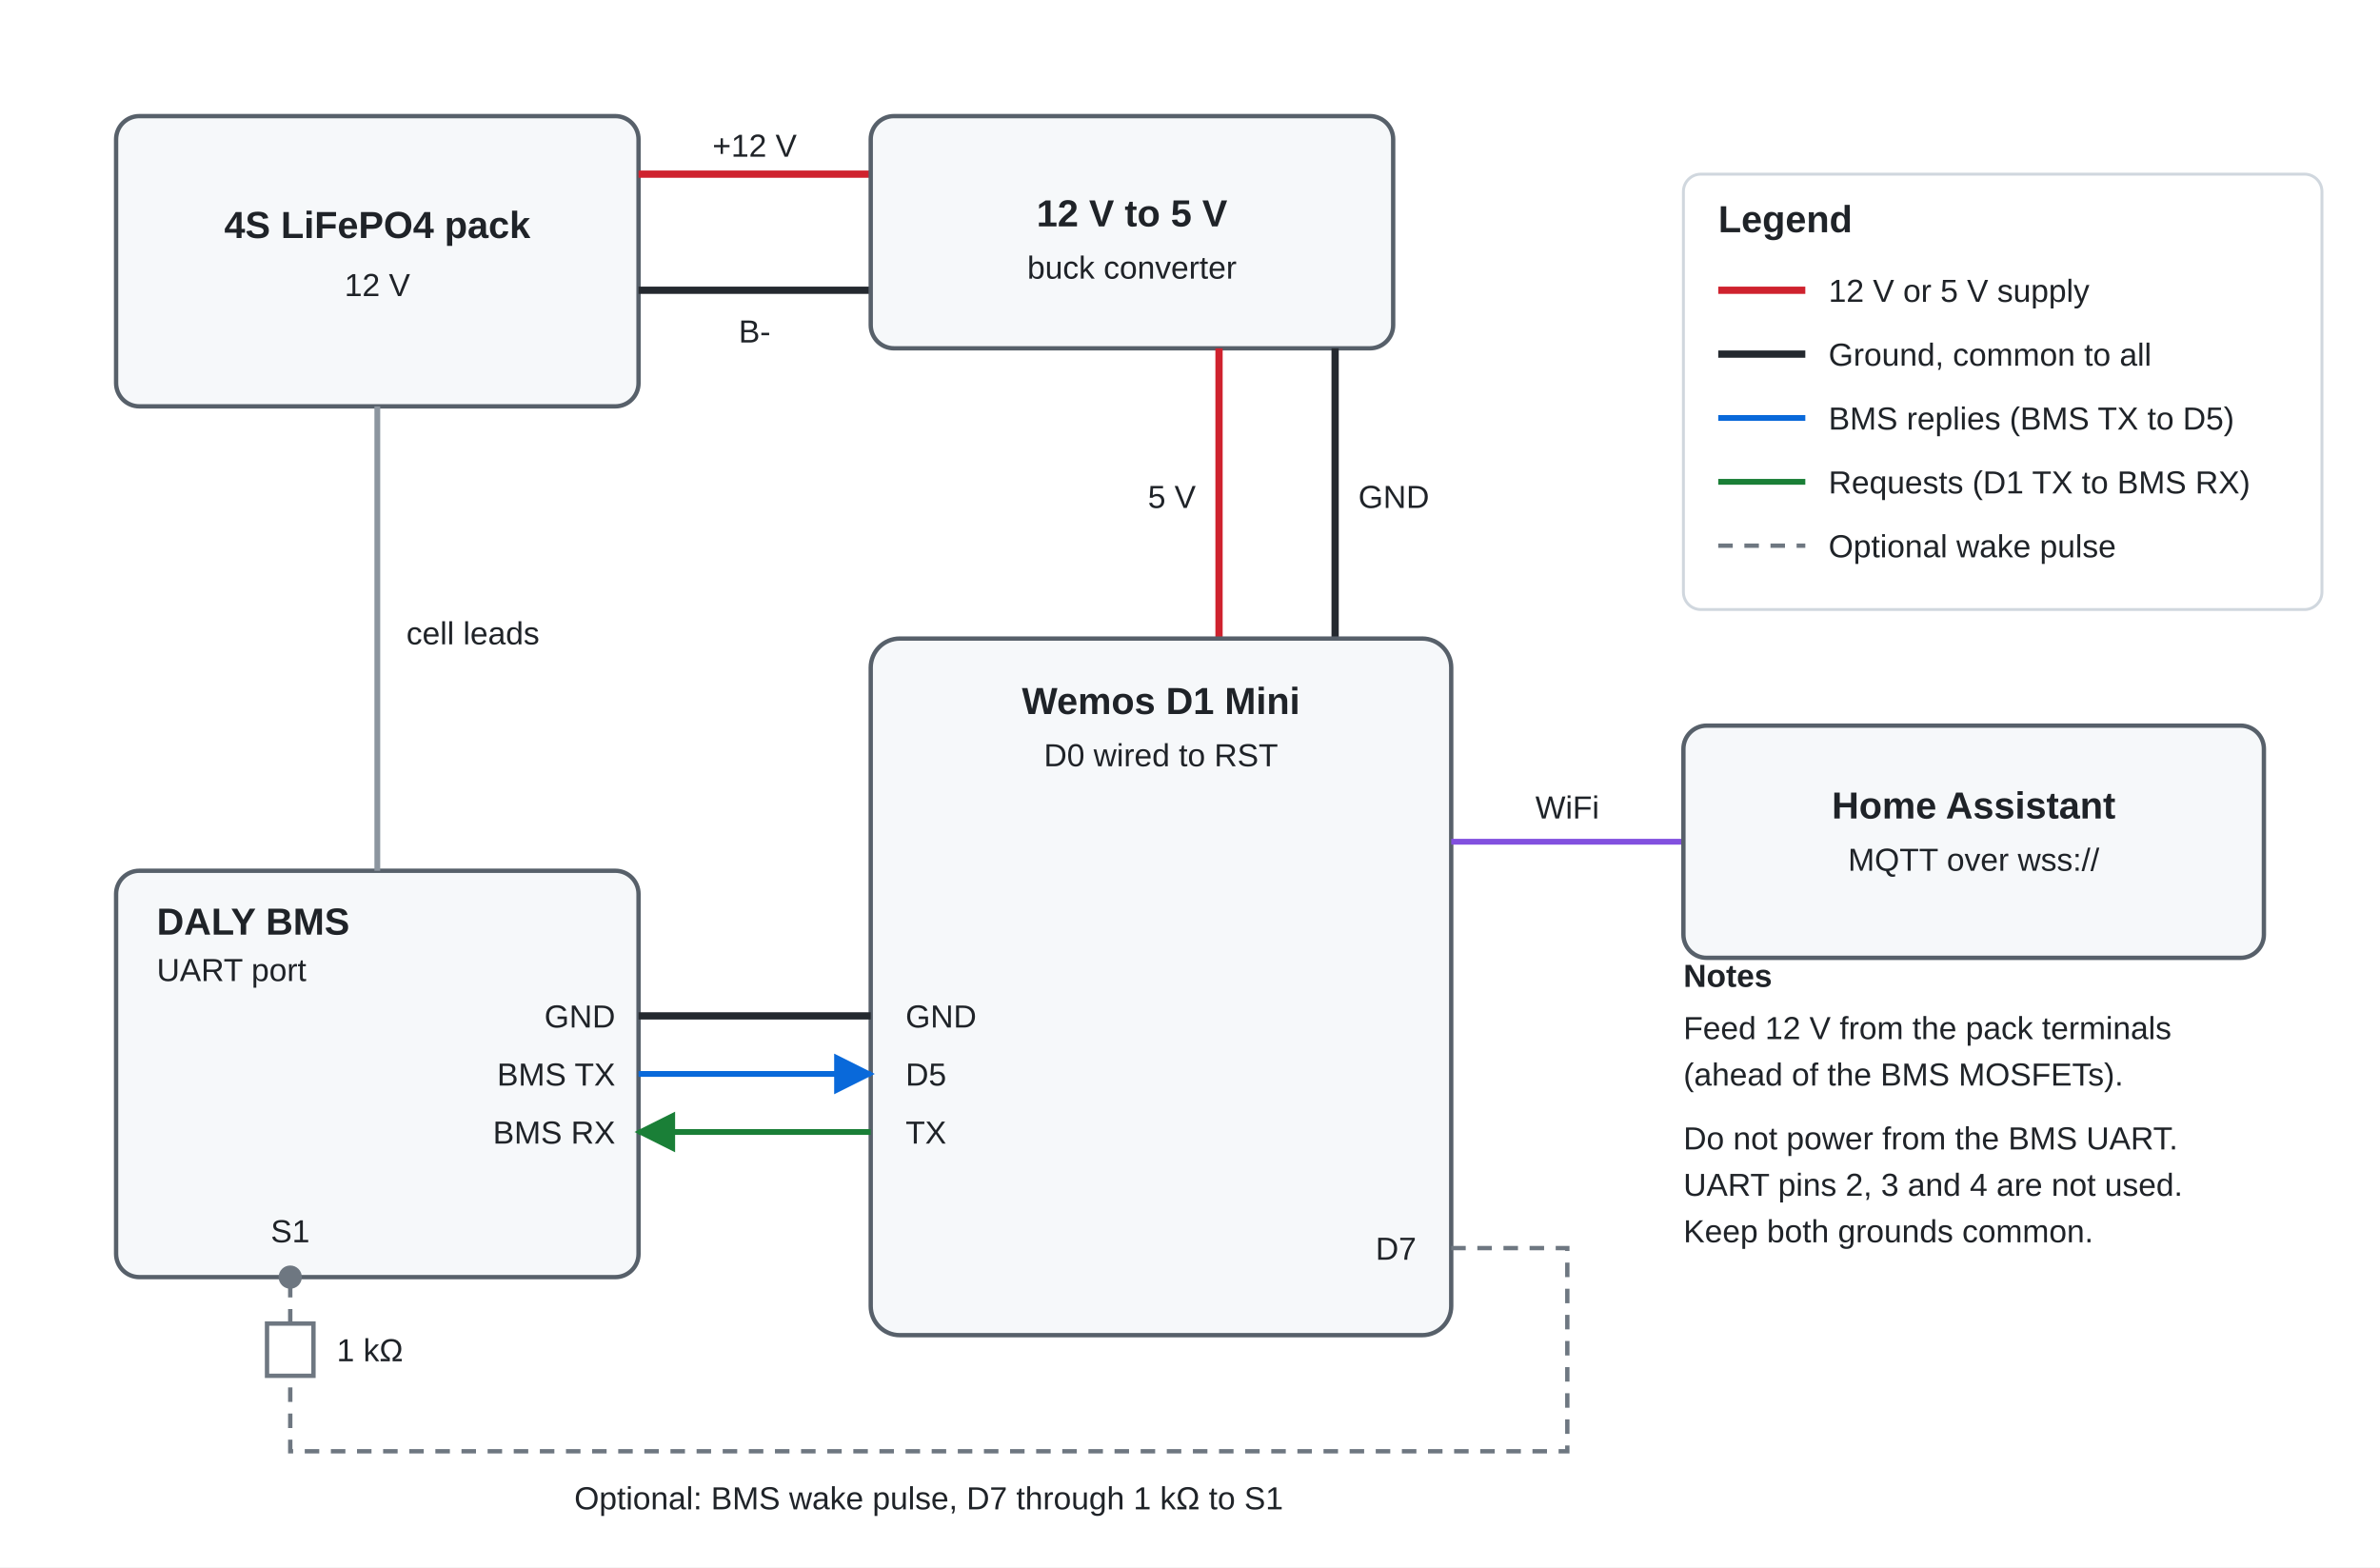
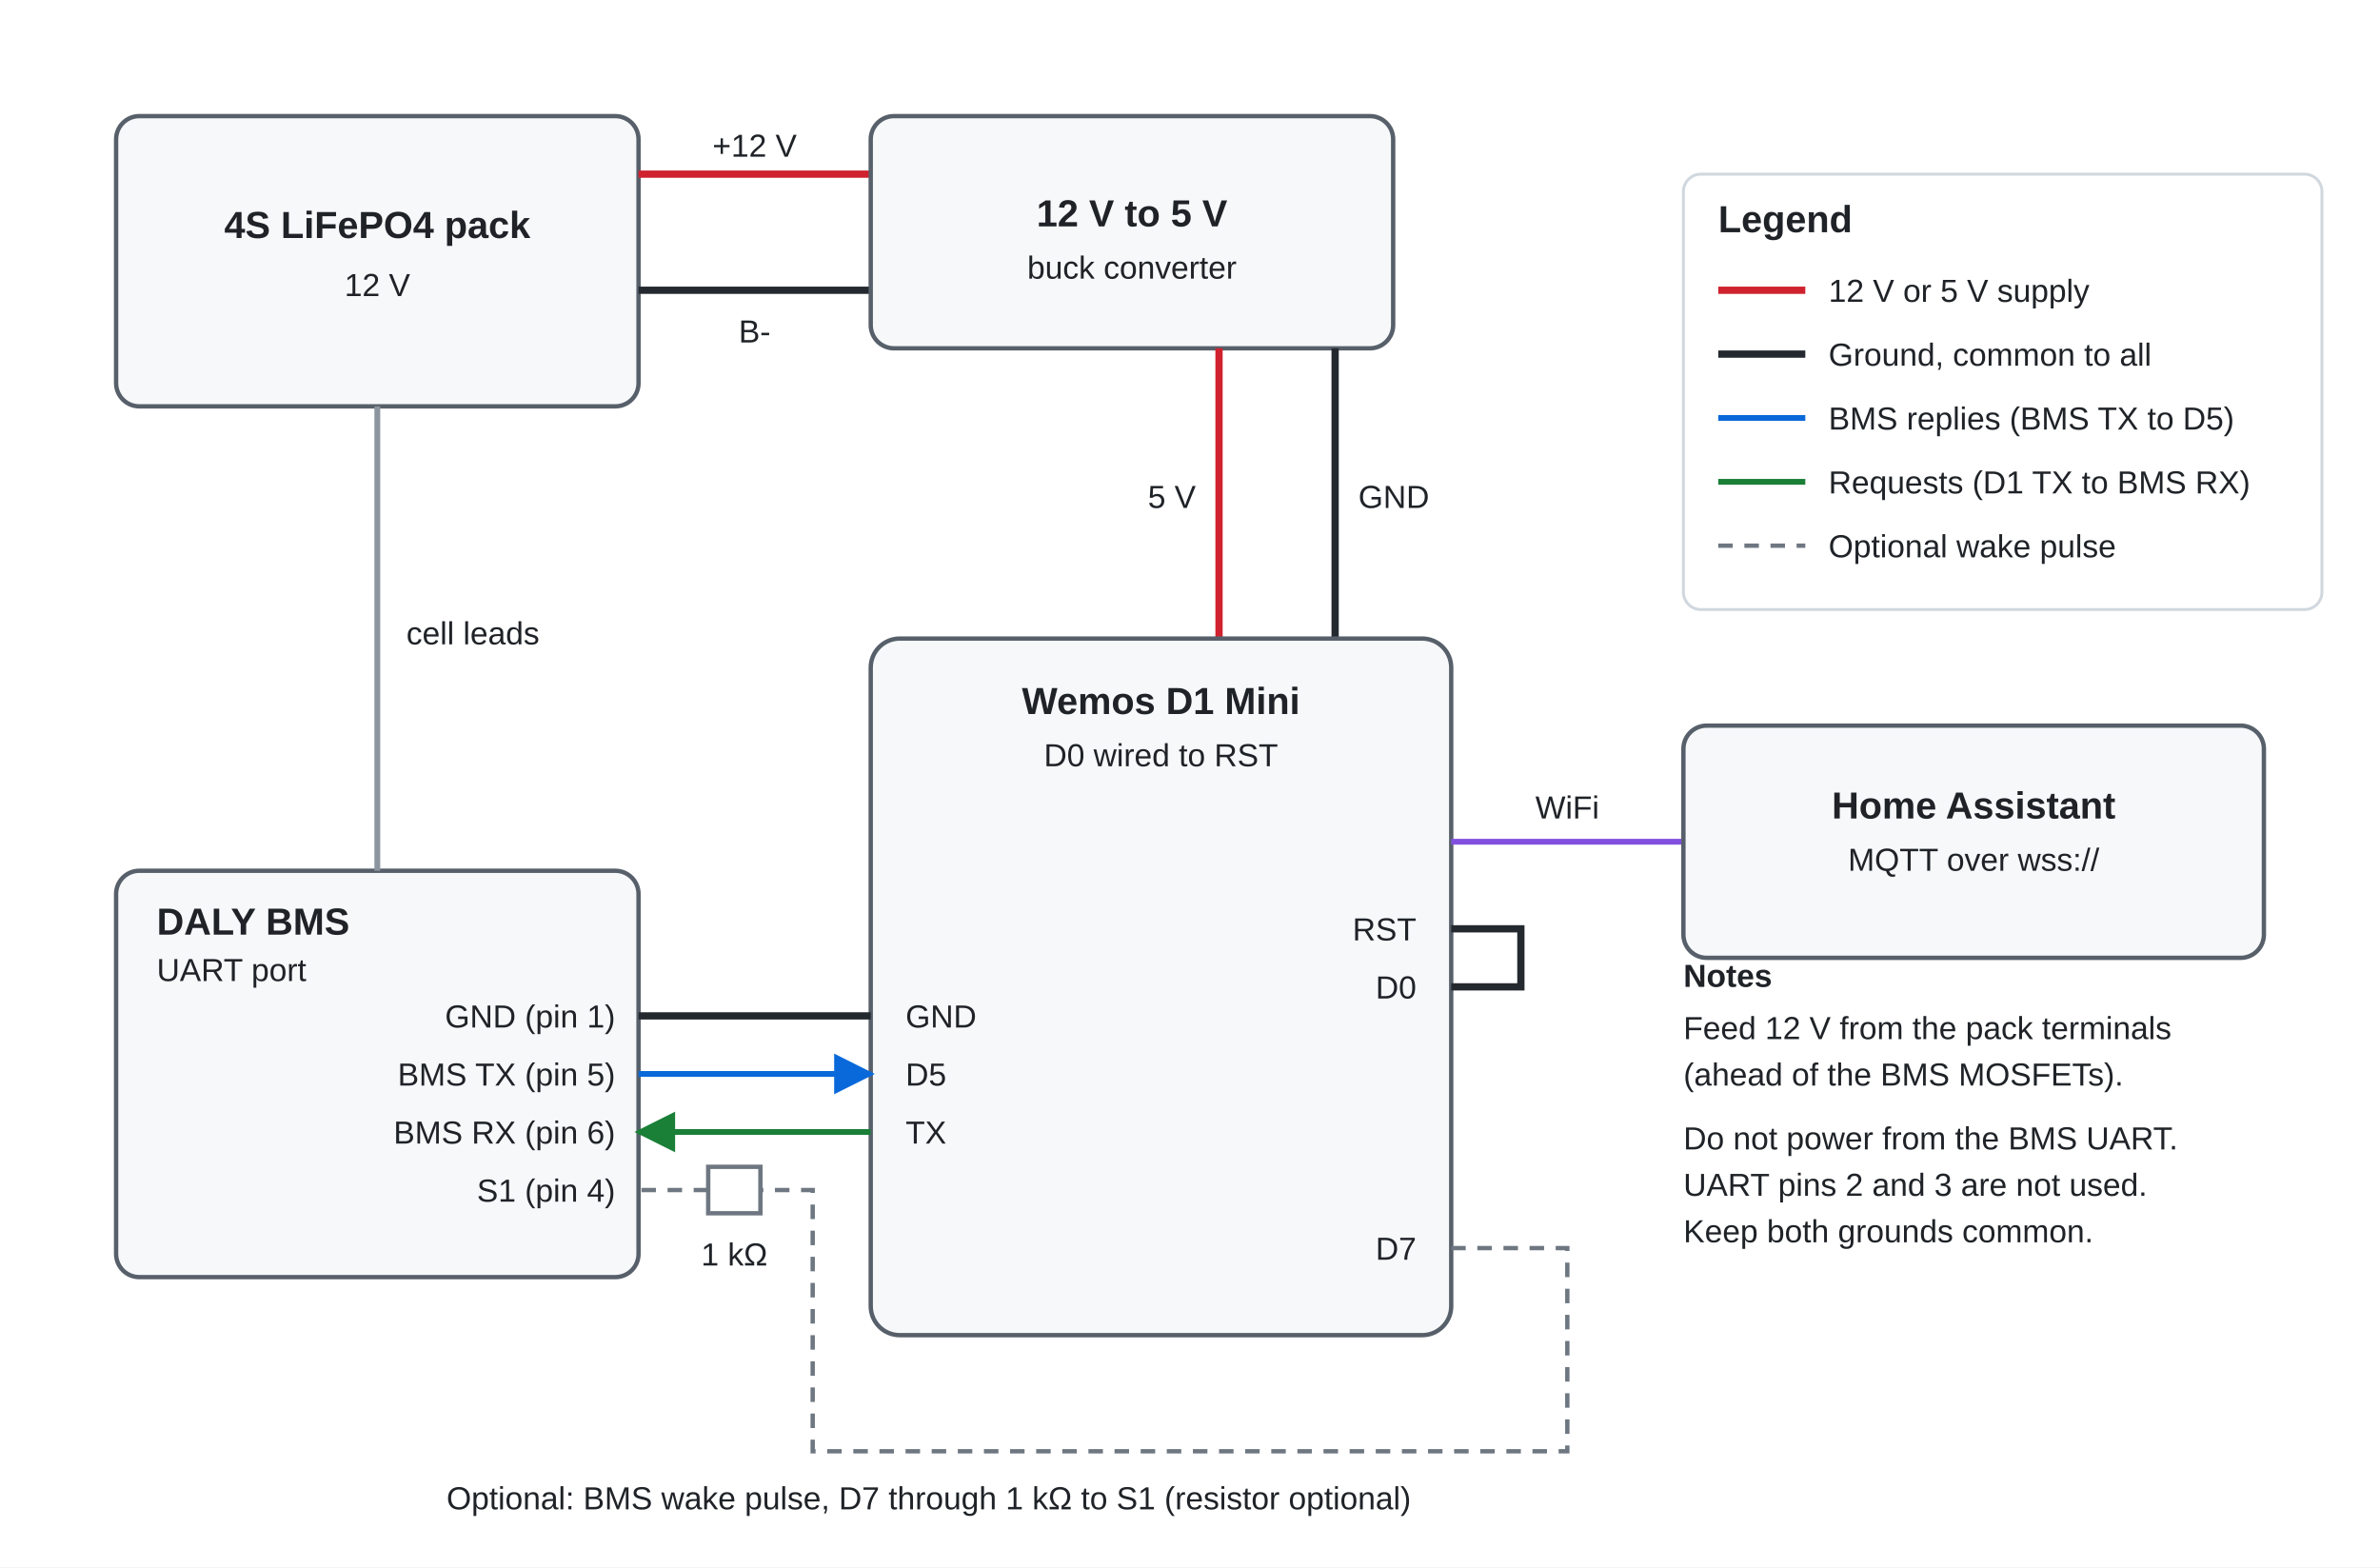
<svg xmlns="http://www.w3.org/2000/svg" width="820" height="540" viewBox="0 0 820 540" role="img" font-family="Segoe UI, Arial, sans-serif" font-size="13">
  <defs>
    <marker id="ab" viewBox="0 0 10 10" refX="9" refY="5" markerWidth="7" markerHeight="7" orient="auto">
      <path d="M0,0 L10,5 L0,10 z" fill="#0969da" />
    </marker>
    <marker id="ag" viewBox="0 0 10 10" refX="9" refY="5" markerWidth="7" markerHeight="7" orient="auto">
      <path d="M0,0 L10,5 L0,10 z" fill="#1a7f37" />
    </marker>
  </defs>
  <style>
    .box { fill: #f6f8fa; stroke: #57606a; stroke-width: 1.5; }
    .txt { fill: #1f2328; }
    .small { font-size: 11px; fill: #1f2328; }
    .note { font-size: 11px; fill: #1f2328; }
    .red { stroke: #cf222e; stroke-width: 2.5; fill: none; }
    .blk { stroke: #24292f; stroke-width: 2.5; fill: none; }
    .blu { stroke: #0969da; stroke-width: 2; fill: none; }
    .grn { stroke: #1a7f37; stroke-width: 2; fill: none; }
    .net { stroke: #8250df; stroke-width: 2; fill: none; }
    .opt { stroke: #6e7781; stroke-width: 1.5; stroke-dasharray: 5 4; fill: none; }
    .lead { stroke: #8c959f; stroke-width: 2; fill: none; }
  </style>
  <rect width="820" height="540" fill="#ffffff" />
  <rect class="box" x="40" y="40" width="180" height="100" rx="8" />
  <text class="txt" x="130" y="82" text-anchor="middle" font-weight="600">4S LiFePO4 pack</text>
  <text class="small" x="130" y="102" text-anchor="middle">12 V</text>
  <line class="red" x1="220" y1="60" x2="300" y2="60" />
  <line class="blk" x1="220" y1="100" x2="300" y2="100" />
  <text class="small" x="260" y="54" text-anchor="middle">+12 V</text>
  <text class="small" x="260" y="118" text-anchor="middle">B-</text>
  <rect class="box" x="300" y="40" width="180" height="80" rx="8" />
  <text class="txt" x="390" y="78" text-anchor="middle" font-weight="600">12 V to 5 V</text>
  <text class="small" x="390" y="96" text-anchor="middle">buck converter</text>
  <line class="red" x1="420" y1="120" x2="420" y2="220" />
  <line class="blk" x1="460" y1="120" x2="460" y2="220" />
  <text class="small" x="412" y="175" text-anchor="end">5 V</text>
  <text class="small" x="468" y="175" text-anchor="start">GND</text>
  <rect class="box" x="300" y="220" width="200" height="240" rx="10" />
  <text class="txt" x="400" y="246" text-anchor="middle" font-weight="600">Wemos D1 Mini</text>
  <text class="small" x="400" y="264" text-anchor="middle">D0 wired to RST</text>
  <text class="small" x="312" y="354">GND</text>
  <text class="small" x="312" y="374">D5</text>
  <text class="small" x="312" y="394">TX</text>
  <text class="small" x="488" y="434" text-anchor="end">D7</text>
+   <text class="small" x="488" y="324" text-anchor="end">RST</text>
+   <text class="small" x="488" y="344" text-anchor="end">D0</text>
  <rect class="box" x="40" y="300" width="180" height="140" rx="8" />
  <text class="txt" x="54" y="322" font-weight="600">DALY BMS</text>
  <text class="small" x="54" y="338">UART port</text>
-   <text class="small" x="212" y="354" text-anchor="end">GND</text>
-   <text class="small" x="212" y="374" text-anchor="end">BMS TX</text>
-   <text class="small" x="212" y="394" text-anchor="end">BMS RX</text>
-   <circle cx="100" cy="440" r="4" fill="#6e7781" />
-   <text class="small" x="100" y="428" text-anchor="middle">S1</text>
+   <text class="small" x="212" y="354" text-anchor="end">GND (pin 1)</text>
+   <text class="small" x="212" y="374" text-anchor="end">BMS TX (pin 5)</text>
+   <text class="small" x="212" y="394" text-anchor="end">BMS RX (pin 6)</text>
+   <text class="small" x="212" y="414" text-anchor="end">S1 (pin 4)</text>
  <line class="lead" x1="130" y1="140" x2="130" y2="300" />
  <text class="small" x="140" y="222">cell leads</text>
  <line class="blk" x1="220" y1="350" x2="300" y2="350" />
  <line class="blu" x1="220" y1="370" x2="300" y2="370" marker-end="url(#ab)" />
  <line class="grn" x1="300" y1="390" x2="220" y2="390" marker-end="url(#ag)" />
-   <path class="opt" d="M500 430 H540 V500 H100 V474" />
-   <line class="opt" x1="100" y1="456" x2="100" y2="440" />
-   <rect x="92" y="456" width="16" height="18" fill="#ffffff" stroke="#6e7781" stroke-width="1.5" />
-   <text class="small" x="116" y="469">1 kΩ</text>
-   <text class="small" x="320" y="520" text-anchor="middle">Optional: BMS wake pulse, D7 through 1 kΩ to S1</text>
+   <path class="opt" d="M500 430 H540 V500 H280 V410 H262" />
+   <line class="opt" x1="244" y1="410" x2="220" y2="410" />
+   <rect x="244" y="402" width="18" height="16" fill="#ffffff" stroke="#6e7781" stroke-width="1.5" />
+   <text class="small" x="253" y="436" text-anchor="middle">1 kΩ</text>
+   <text class="small" x="320" y="520" text-anchor="middle">Optional: BMS wake pulse, D7 through 1 kΩ to S1 (resistor optional)</text>
+   <path class="blk" d="M500 320 H524 V340 H500" />
  <line class="net" x1="500" y1="290" x2="580" y2="290" />
  <text class="small" x="540" y="282" text-anchor="middle">WiFi</text>
  <rect class="box" x="580" y="250" width="200" height="80" rx="8" />
  <text class="txt" x="680" y="282" text-anchor="middle" font-weight="600">Home Assistant</text>
  <text class="small" x="680" y="300" text-anchor="middle">MQTT over wss://</text>
  <rect x="580" y="60" width="220" height="150" rx="6" fill="#ffffff" stroke="#d0d7de" />
  <text class="txt" x="592" y="80" font-weight="600">Legend</text>
  <line class="red" x1="592" y1="100" x2="622" y2="100" />
  <text class="small" x="630" y="104">12 V or 5 V supply</text>
  <line class="blk" x1="592" y1="122" x2="622" y2="122" />
  <text class="small" x="630" y="126">Ground, common to all</text>
  <line class="blu" x1="592" y1="144" x2="622" y2="144" />
  <text class="small" x="630" y="148">BMS replies (BMS TX to D5)</text>
  <line class="grn" x1="592" y1="166" x2="622" y2="166" />
  <text class="small" x="630" y="170">Requests (D1 TX to BMS RX)</text>
  <line class="opt" x1="592" y1="188" x2="622" y2="188" />
  <text class="small" x="630" y="192">Optional wake pulse</text>
  <text class="note" x="580" y="340" font-weight="600">Notes</text>
  <text class="note" x="580" y="358">Feed 12 V from the pack terminals</text>
  <text class="note" x="580" y="374">(ahead of the BMS MOSFETs).</text>
  <text class="note" x="580" y="396">Do not power from the BMS UART.</text>
-   <text class="note" x="580" y="412">UART pins 2, 3 and 4 are not used.</text>
+   <text class="note" x="580" y="412">UART pins 2 and 3 are not used.</text>
  <text class="note" x="580" y="428">Keep both grounds common.</text>
</svg>
